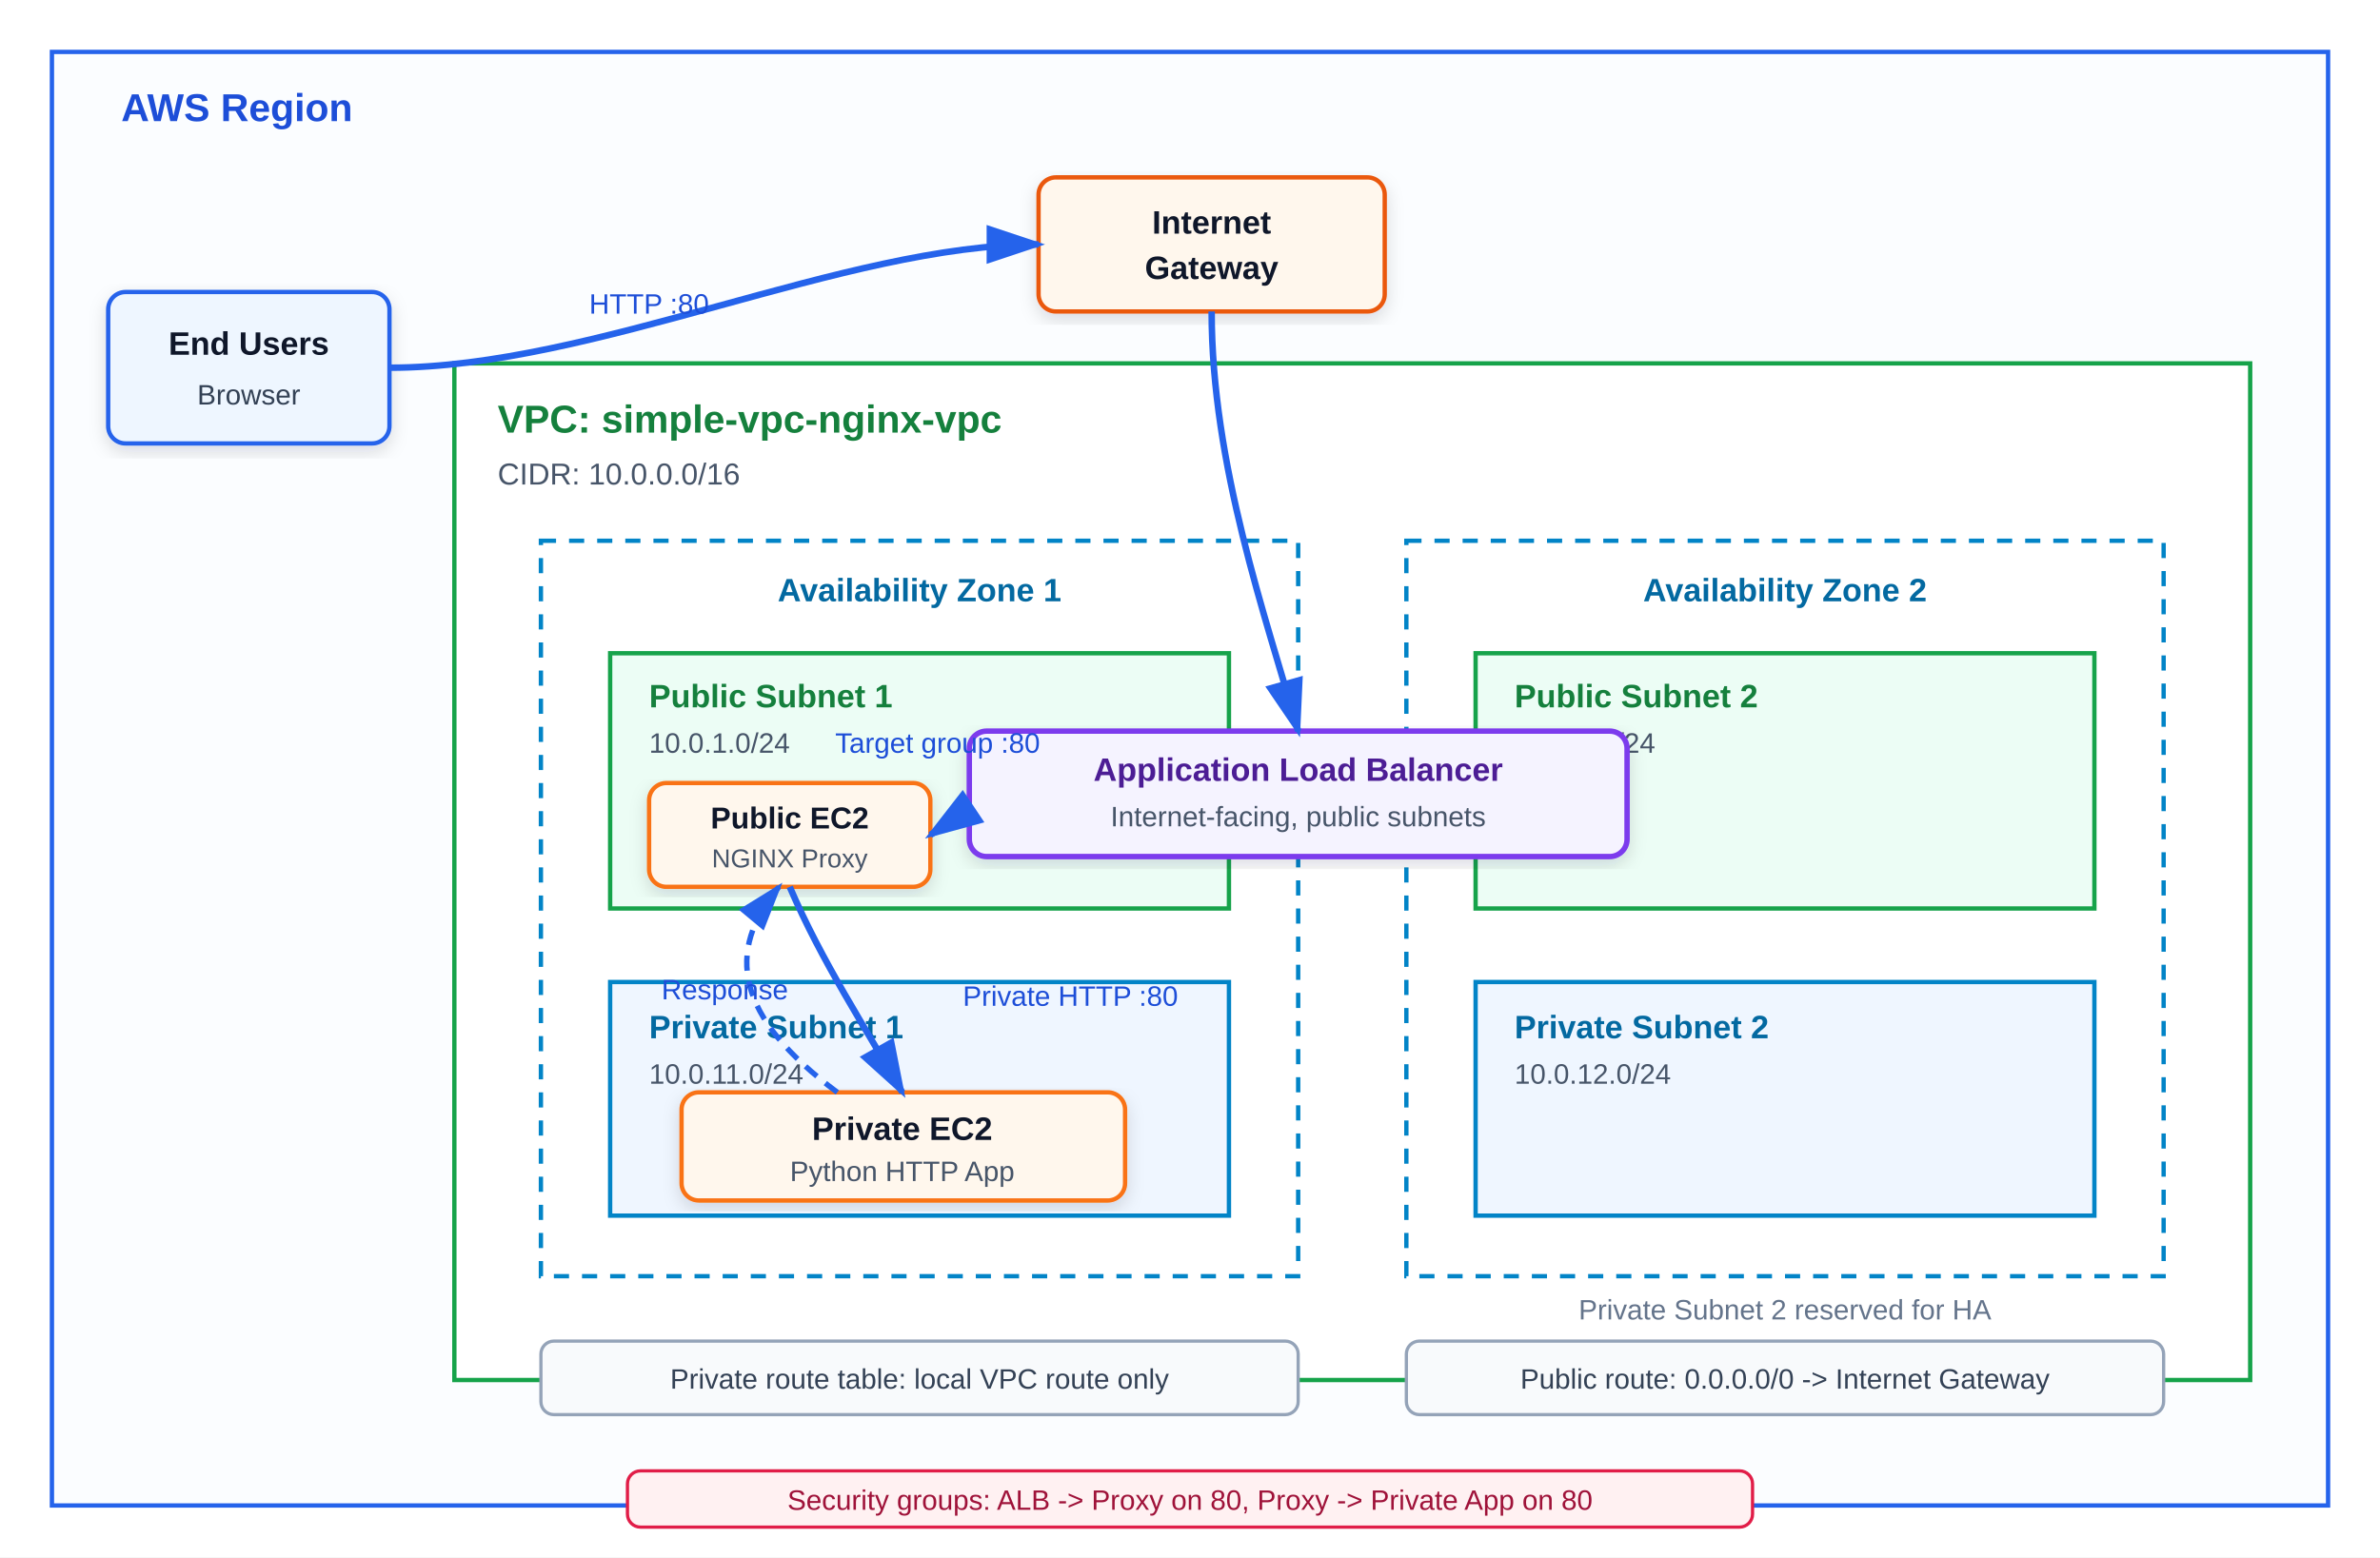
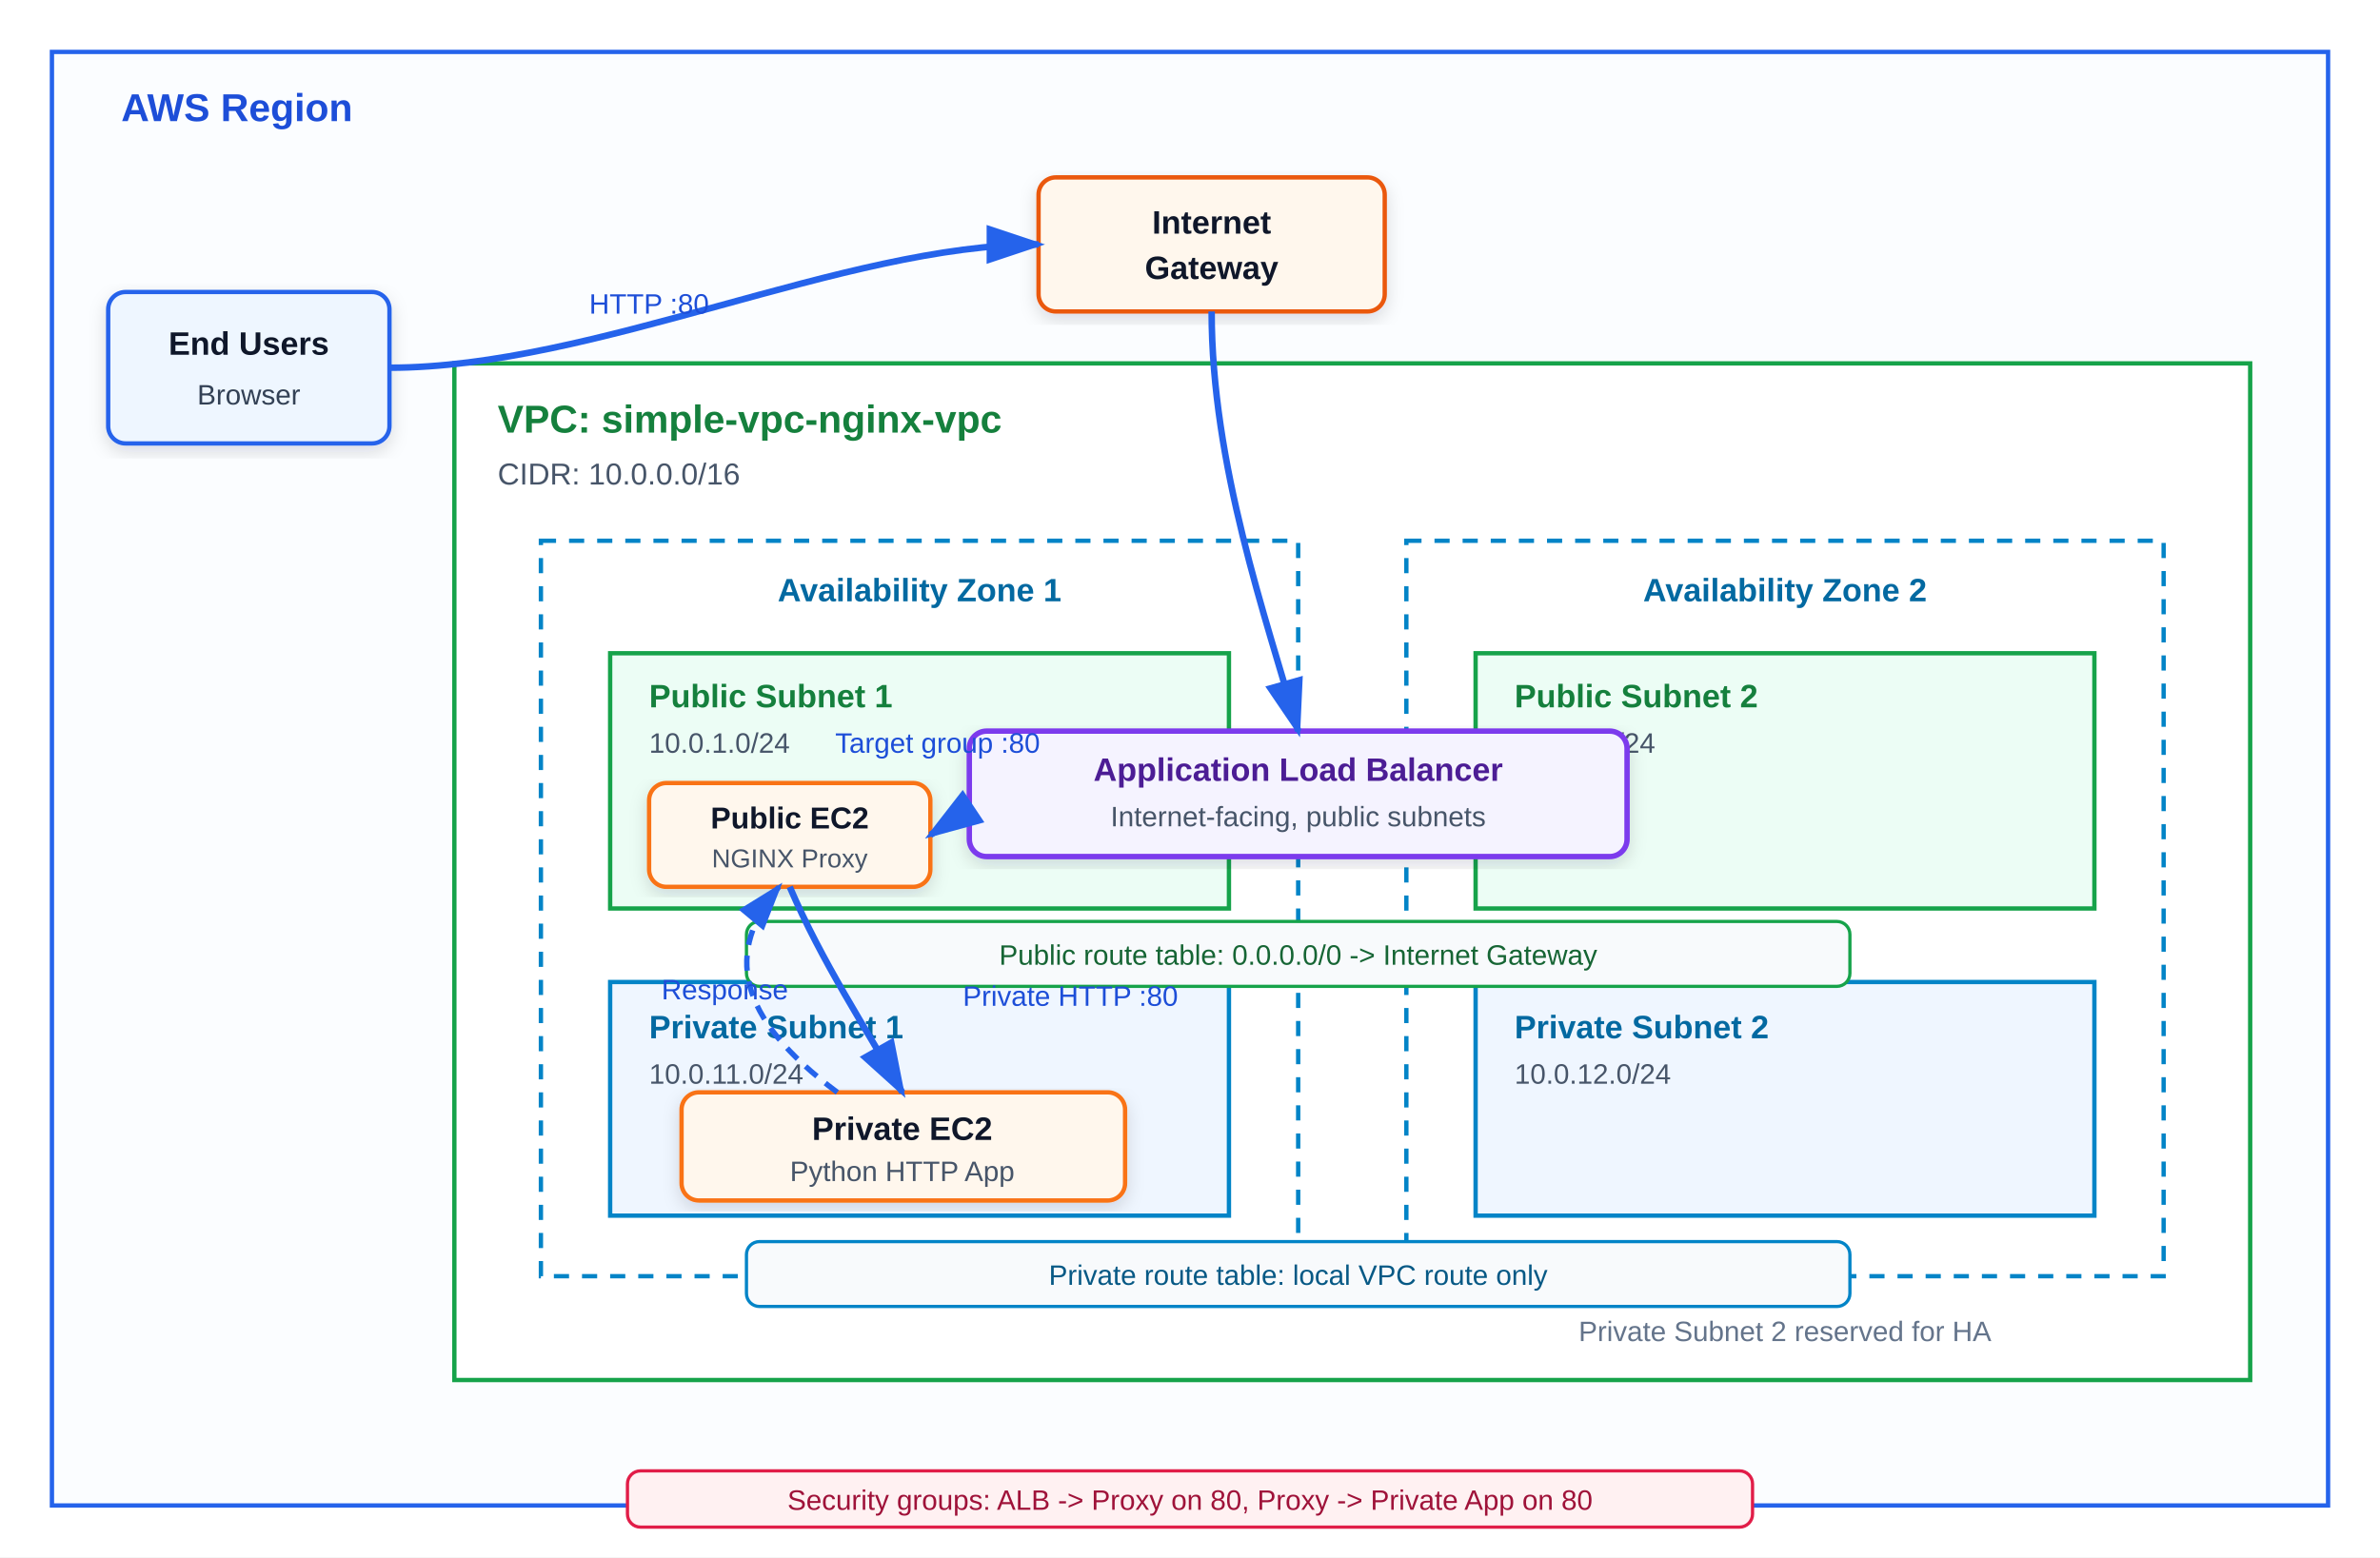
<svg xmlns="http://www.w3.org/2000/svg" width="1100" height="720" viewBox="0 0 1100 720" role="img" aria-labelledby="title desc">
  <defs>
    <marker id="arrow-blue" markerWidth="10" markerHeight="10" refX="8" refY="3" orient="auto" markerUnits="strokeWidth">
      <path d="M0,0 L0,6 L9,3 z" fill="#2563eb" />
    </marker>
    <filter id="shadow" x="-10%" y="-10%" width="120%" height="120%">
      <feDropShadow dx="0" dy="3" stdDeviation="4" flood-color="#0f172a" flood-opacity="0.14" />
    </filter>
  </defs>
  <rect width="1100" height="720" fill="#ffffff" />
  <rect x="24" y="24" width="1052" height="672" fill="#fbfdff" stroke="#2563eb" stroke-width="2" />
  <text x="56" y="56" font-family="Arial, sans-serif" font-size="18" font-weight="700" fill="#1d4ed8">AWS Region</text>
  <rect x="50" y="135" width="130" height="70" rx="8" fill="#eef6ff" stroke="#2563eb" stroke-width="2" filter="url(#shadow)" />
  <text x="115" y="164" text-anchor="middle" font-family="Arial, sans-serif" font-size="15" font-weight="700" fill="#0f172a">End Users</text>
  <text x="115" y="187" text-anchor="middle" font-family="Arial, sans-serif" font-size="13" fill="#334155">Browser</text>
  <rect x="480" y="82" width="160" height="62" rx="8" fill="#fff7ed" stroke="#ea580c" stroke-width="2" filter="url(#shadow)" />
  <text x="560" y="108" text-anchor="middle" font-family="Arial, sans-serif" font-size="15" font-weight="700" fill="#0f172a">Internet</text>
  <text x="560" y="129" text-anchor="middle" font-family="Arial, sans-serif" font-size="15" font-weight="700" fill="#0f172a">Gateway</text>
  <rect x="210" y="168" width="830" height="470" fill="#ffffff" stroke="#16a34a" stroke-width="2" />
  <text x="230" y="200" font-family="Arial, sans-serif" font-size="18" font-weight="700" fill="#15803d">VPC: simple-vpc-nginx-vpc</text>
  <text x="230" y="224" font-family="Arial, sans-serif" font-size="14" fill="#475569">CIDR: 10.0.0.0/16</text>
  <rect x="250" y="250" width="350" height="340" fill="none" stroke="#0284c7" stroke-width="2" stroke-dasharray="7 6" />
  <rect x="650" y="250" width="350" height="340" fill="none" stroke="#0284c7" stroke-width="2" stroke-dasharray="7 6" />
  <text x="425" y="278" text-anchor="middle" font-family="Arial, sans-serif" font-size="15" font-weight="700" fill="#0369a1">Availability Zone 1</text>
  <text x="825" y="278" text-anchor="middle" font-family="Arial, sans-serif" font-size="15" font-weight="700" fill="#0369a1">Availability Zone 2</text>
  <rect x="282" y="302" width="286" height="118" fill="#ecfdf5" stroke="#16a34a" stroke-width="2" />
  <rect x="682" y="302" width="286" height="118" fill="#ecfdf5" stroke="#16a34a" stroke-width="2" />
  <text x="300" y="327" font-family="Arial, sans-serif" font-size="15" font-weight="700" fill="#15803d">Public Subnet 1</text>
  <text x="300" y="348" font-family="Arial, sans-serif" font-size="13" fill="#475569">10.0.1.0/24</text>
  <text x="700" y="327" font-family="Arial, sans-serif" font-size="15" font-weight="700" fill="#15803d">Public Subnet 2</text>
  <text x="700" y="348" font-family="Arial, sans-serif" font-size="13" fill="#475569">10.0.2.0/24</text>
  <rect x="282" y="454" width="286" height="108" fill="#eff6ff" stroke="#0284c7" stroke-width="2" />
  <rect x="682" y="454" width="286" height="108" fill="#eff6ff" stroke="#0284c7" stroke-width="2" />
  <text x="300" y="480" font-family="Arial, sans-serif" font-size="15" font-weight="700" fill="#0369a1">Private Subnet 1</text>
  <text x="300" y="501" font-family="Arial, sans-serif" font-size="13" fill="#475569">10.0.11.0/24</text>
  <text x="700" y="480" font-family="Arial, sans-serif" font-size="15" font-weight="700" fill="#0369a1">Private Subnet 2</text>
  <text x="700" y="501" font-family="Arial, sans-serif" font-size="13" fill="#475569">10.0.12.0/24</text>
  <rect x="448" y="338" width="304" height="58" rx="8" fill="#f5f3ff" stroke="#7c3aed" stroke-width="2.5" filter="url(#shadow)" />
  <text x="600" y="361" text-anchor="middle" font-family="Arial, sans-serif" font-size="15" font-weight="700" fill="#4c1d95">Application Load Balancer</text>
  <text x="600" y="382" text-anchor="middle" font-family="Arial, sans-serif" font-size="13" fill="#475569">Internet-facing, public subnets</text>
  <rect x="300" y="362" width="130" height="48" rx="8" fill="#fff7ed" stroke="#f97316" stroke-width="2" filter="url(#shadow)" />
  <text x="365" y="383" text-anchor="middle" font-family="Arial, sans-serif" font-size="14" font-weight="700" fill="#0f172a">Public EC2</text>
  <text x="365" y="401" text-anchor="middle" font-family="Arial, sans-serif" font-size="12" fill="#475569">NGINX Proxy</text>
  <rect x="315" y="505" width="205" height="50" rx="8" fill="#fff7ed" stroke="#f97316" stroke-width="2" filter="url(#shadow)" />
  <text x="417" y="527" text-anchor="middle" font-family="Arial, sans-serif" font-size="15" font-weight="700" fill="#0f172a">Private EC2</text>
  <text x="417" y="546" text-anchor="middle" font-family="Arial, sans-serif" font-size="13" fill="#475569">Python HTTP App</text>
-   <text x="825" y="610" text-anchor="middle" font-family="Arial, sans-serif" font-size="13" fill="#64748b">Private Subnet 2 reserved for HA</text>
-   <rect x="250" y="620" width="350" height="34" rx="6" fill="#f8fafc" stroke="#94a3b8" stroke-width="1.5" />
-   <text x="425" y="642" text-anchor="middle" font-family="Arial, sans-serif" font-size="13" fill="#334155">Private route table: local VPC route only</text>
-   <rect x="650" y="620" width="350" height="34" rx="6" fill="#f8fafc" stroke="#94a3b8" stroke-width="1.5" />
-   <text x="825" y="642" text-anchor="middle" font-family="Arial, sans-serif" font-size="13" fill="#334155">Public route: 0.0.0.0/0 -&gt; Internet Gateway</text>
+   <rect x="345" y="426" width="510" height="30" rx="6" fill="#f8fafc" stroke="#16a34a" stroke-width="1.5" />
+   <text x="600" y="446" text-anchor="middle" font-family="Arial, sans-serif" font-size="13" fill="#166534">Public route table: 0.0.0.0/0 -&gt; Internet Gateway</text>
+   <rect x="345" y="574" width="510" height="30" rx="6" fill="#f8fafc" stroke="#0284c7" stroke-width="1.5" />
+   <text x="600" y="594" text-anchor="middle" font-family="Arial, sans-serif" font-size="13" fill="#075985">Private route table: local VPC route only</text>
+   <text x="825" y="620" text-anchor="middle" font-family="Arial, sans-serif" font-size="13" fill="#64748b">Private Subnet 2 reserved for HA</text>
  <path d="M180 170 C275 170, 390 113, 480 113" fill="none" stroke="#2563eb" stroke-width="3" marker-end="url(#arrow-blue)" />
  <text x="300" y="145" text-anchor="middle" font-family="Arial, sans-serif" font-size="13" fill="#1d4ed8">HTTP :80</text>
  <path d="M560 144 C560 215, 585 285, 600 338" fill="none" stroke="#2563eb" stroke-width="3" marker-end="url(#arrow-blue)" />
  <path d="M448 378 C440 380, 436 382, 430 386" fill="none" stroke="#2563eb" stroke-width="3" marker-end="url(#arrow-blue)" />
  <text x="386" y="348" font-family="Arial, sans-serif" font-size="13" fill="#1d4ed8">Target group :80</text>
  <path d="M365 410 C380 445, 400 475, 417 505" fill="none" stroke="#2563eb" stroke-width="3" marker-end="url(#arrow-blue)" />
  <text x="445" y="465" font-family="Arial, sans-serif" font-size="13" fill="#1d4ed8">Private HTTP :80</text>
  <path d="M387 505 C340 470, 335 440, 360 410" fill="none" stroke="#2563eb" stroke-width="2.5" stroke-dasharray="7 5" marker-end="url(#arrow-blue)" />
  <text x="335" y="462" text-anchor="middle" font-family="Arial, sans-serif" font-size="13" fill="#1d4ed8">Response</text>
  <rect x="290" y="680" width="520" height="26" rx="6" fill="#fff1f2" stroke="#e11d48" stroke-width="1.5" />
  <text x="550" y="698" text-anchor="middle" font-family="Arial, sans-serif" font-size="13" fill="#9f1239">Security groups: ALB -&gt; Proxy on 80, Proxy -&gt; Private App on 80</text>
</svg>
